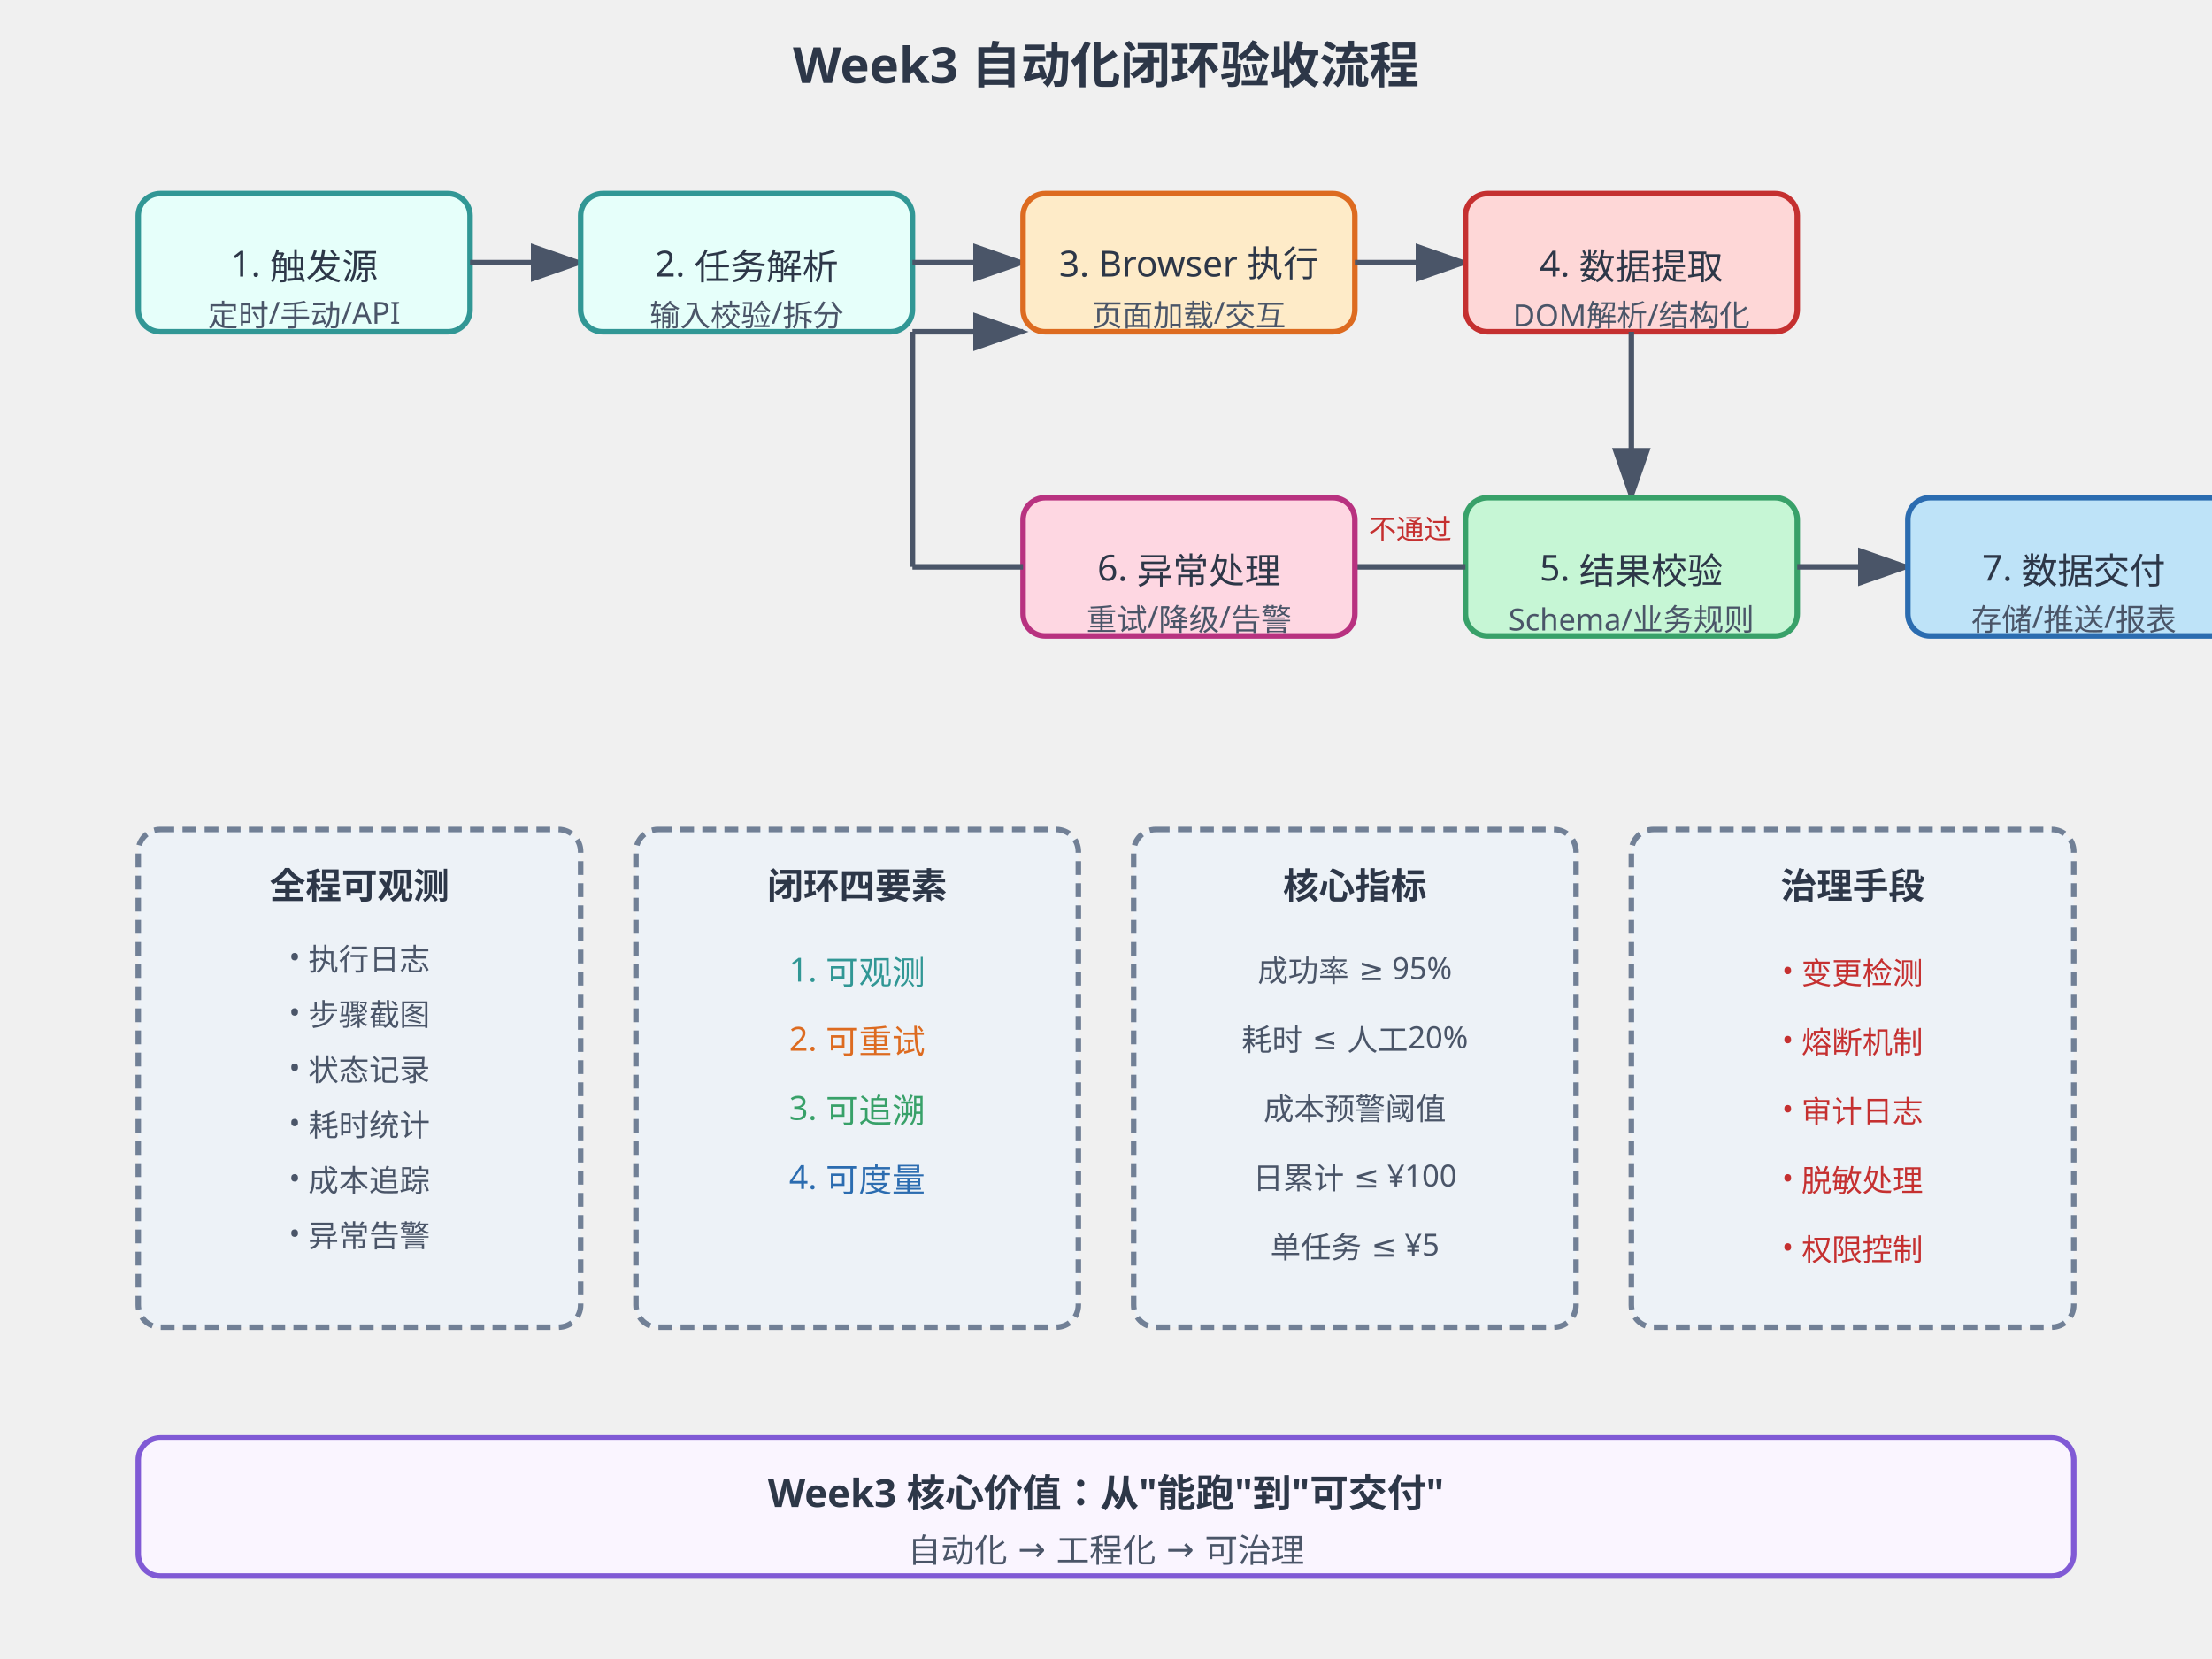
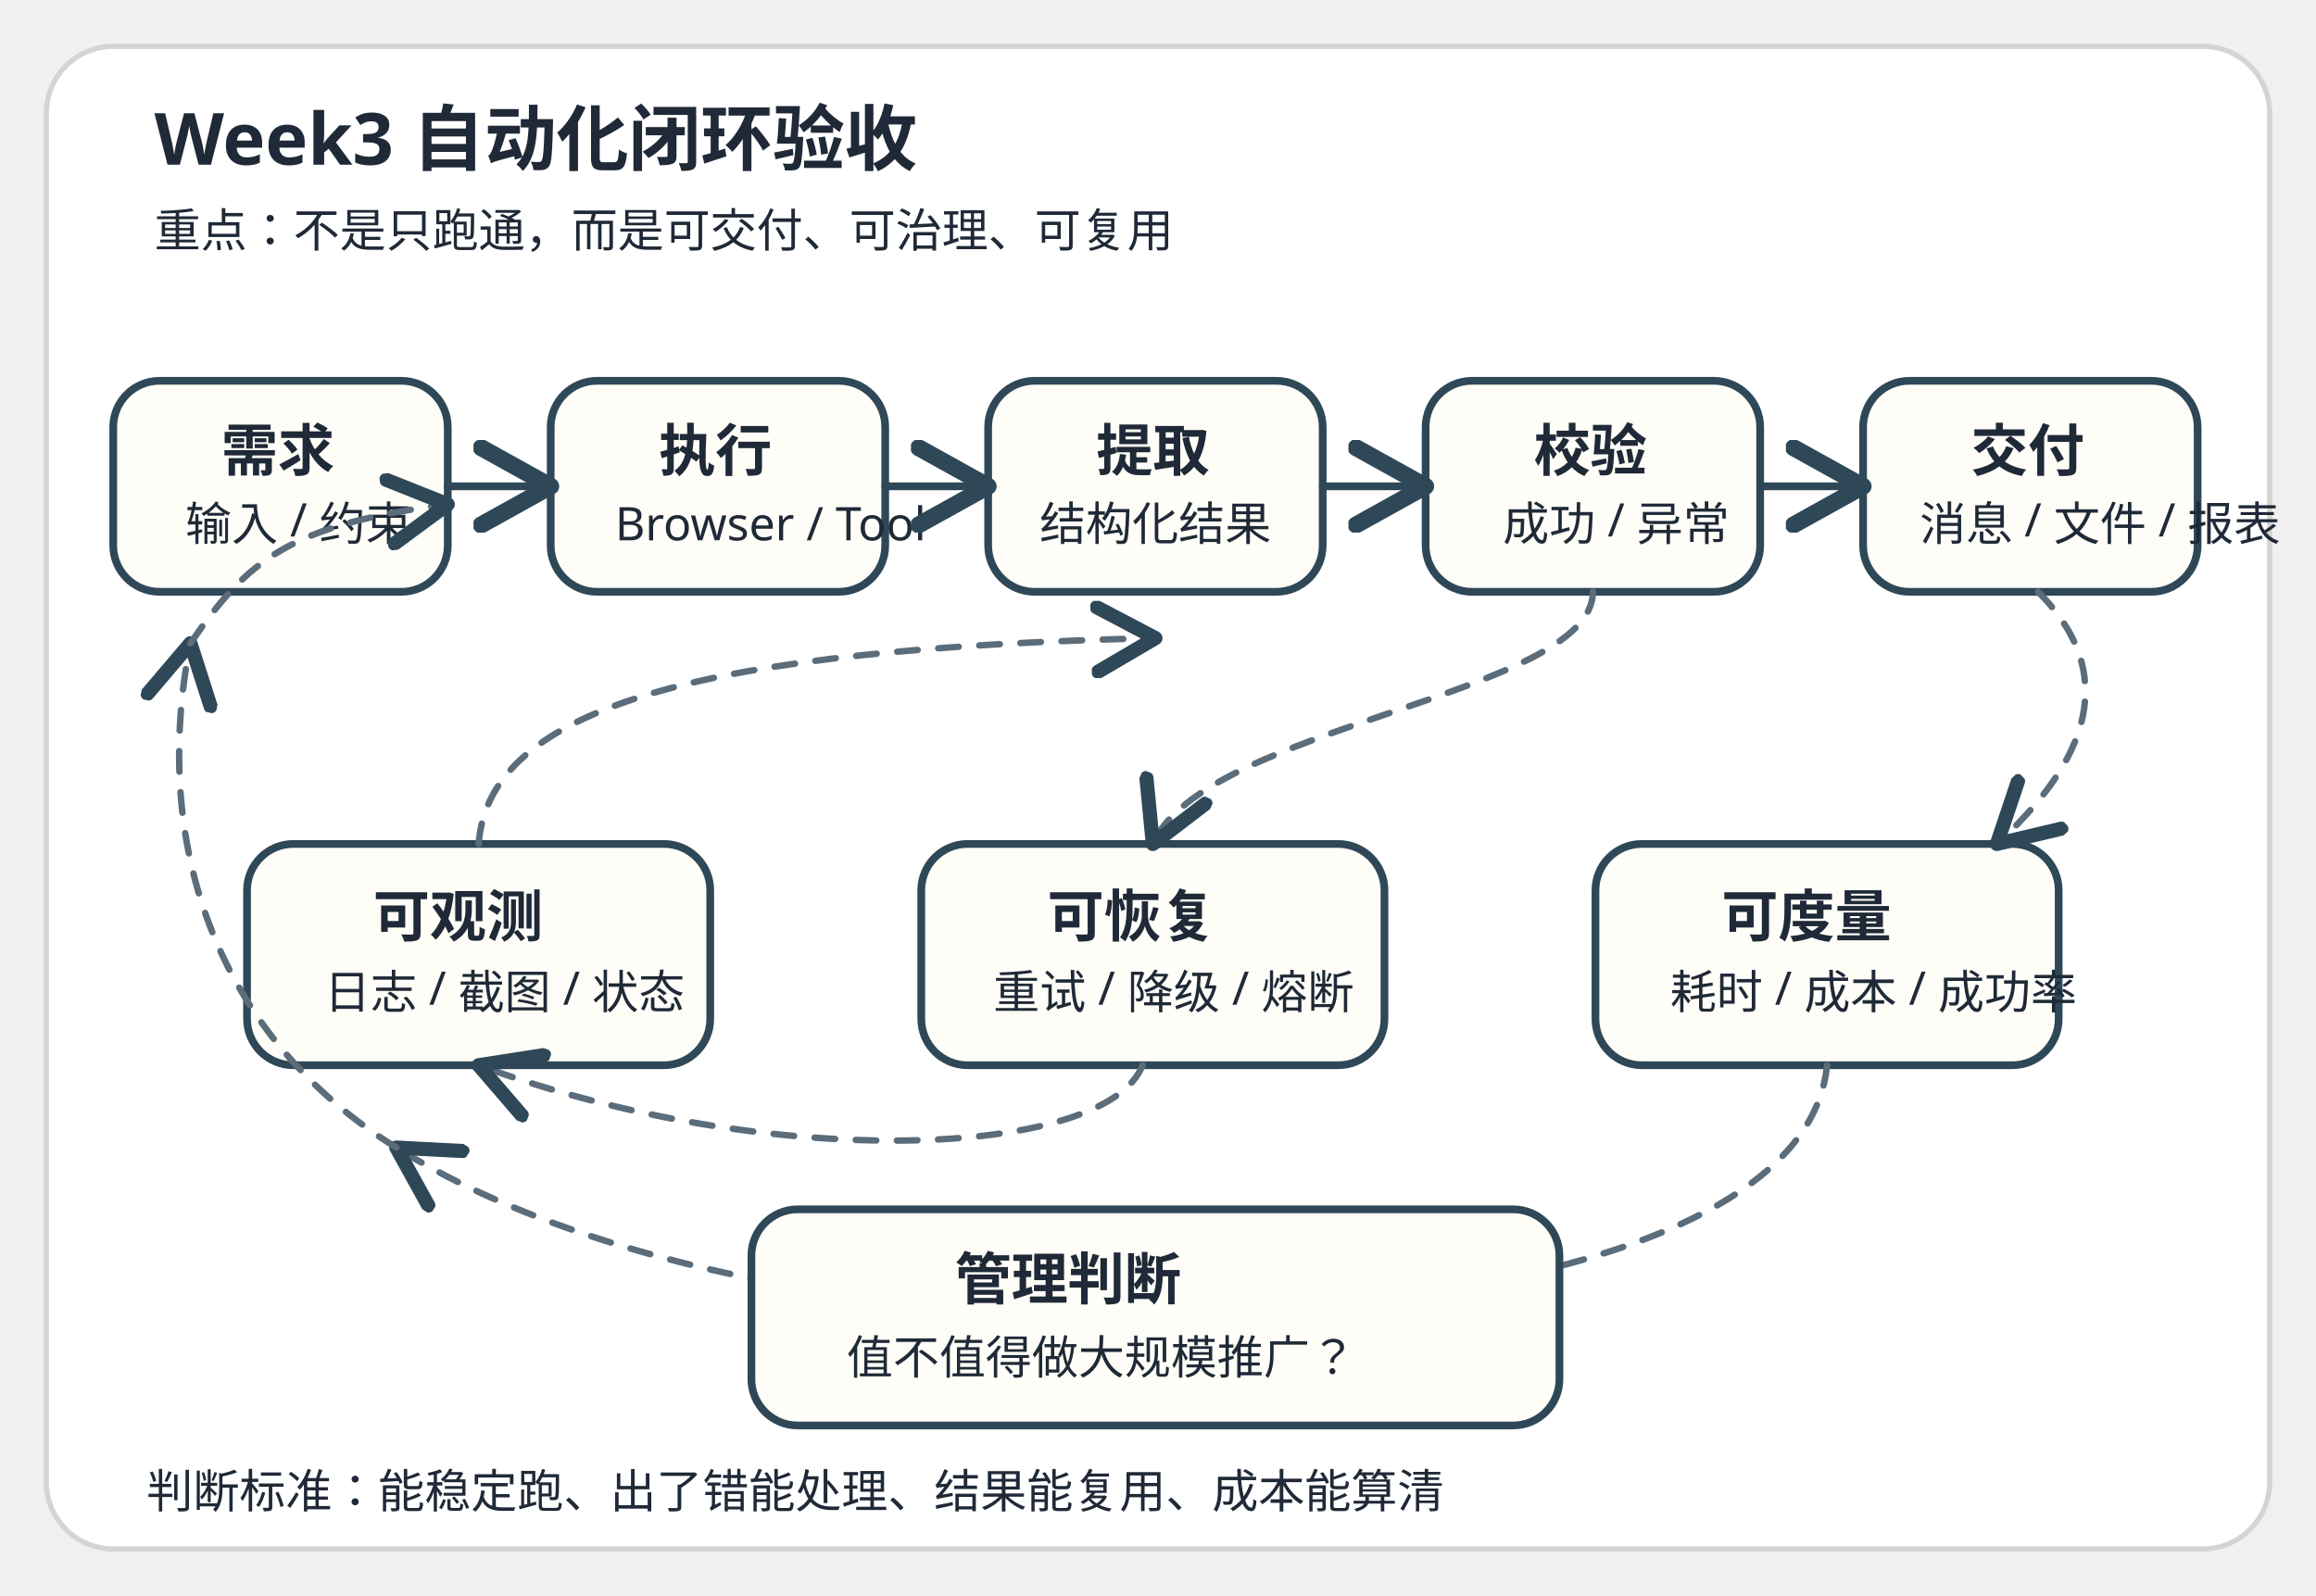
- <svg xmlns="http://www.w3.org/2000/svg" viewBox="0 0 800 600">
+ <svg xmlns="http://www.w3.org/2000/svg" width="900" height="620" viewBox="0 0 900 620">
  <defs>
-     <marker id="arrowhead" markerWidth="10" markerHeight="7" refX="9" refY="3.5" orient="auto">
-       <polygon points="0 0, 10 3.5, 0 7" fill="#4A5568" />
+     <marker id="arrow" markerWidth="12" markerHeight="12" refX="10" refY="6" orient="auto" markerUnits="strokeWidth">
+       <path d="M1,1 L10,6 L1,11" fill="none" stroke="#2F4858" stroke-width="2.2" stroke-linecap="round" stroke-linejoin="round" />
    </marker>
+     <style>
+       .txt{font-family:"HanziPen SC","Hannotate SC","KaiTi","STKaiti","PingFang SC",sans-serif;fill:#1F2937}
+       .title{font-size:28px;font-weight:700}
+       .label{font-size:22px;font-weight:600}
+       .small{font-size:18px}
+       .box{fill:#FFFDF7;stroke:#2F4858;stroke-width:3;stroke-linecap:round;stroke-linejoin:round}
+       .flow{fill:none;stroke:#2F4858;stroke-width:3;stroke-linecap:round;stroke-linejoin:round;marker-end:url(#arrow)}
+       .back{fill:none;stroke:#5B6C7A;stroke-width:2.5;stroke-dasharray:8 8;stroke-linecap:round;stroke-linejoin:round;marker-end:url(#arrow)}
+     </style>
  </defs>
-   <text x="400" y="30" font-family="PingFang SC, sans-serif" font-size="18" font-weight="bold" text-anchor="middle" fill="#2D3748">Week3 自动化闭环验收流程</text>
-   <rect x="50" y="70" width="120" height="50" rx="8" fill="#E6FFFA" stroke="#319795" stroke-width="2" />
-   <text x="110" y="100" font-family="PingFang SC, sans-serif" font-size="13" text-anchor="middle" fill="#2D3748">1. 触发源</text>
-   <text x="110" y="118" font-family="PingFang SC, sans-serif" font-size="11" text-anchor="middle" fill="#4A5568">定时/手动/API</text>
-   <line x1="170" y1="95" x2="210" y2="95" stroke="#4A5568" stroke-width="2" marker-end="url(#arrowhead)" />
-   <rect x="210" y="70" width="120" height="50" rx="8" fill="#E6FFFA" stroke="#319795" stroke-width="2" />
-   <text x="270" y="100" font-family="PingFang SC, sans-serif" font-size="13" text-anchor="middle" fill="#2D3748">2. 任务解析</text>
-   <text x="270" y="118" font-family="PingFang SC, sans-serif" font-size="11" text-anchor="middle" fill="#4A5568">输入校验/拆分</text>
-   <line x1="330" y1="95" x2="370" y2="95" stroke="#4A5568" stroke-width="2" marker-end="url(#arrowhead)" />
-   <rect x="370" y="70" width="120" height="50" rx="8" fill="#FEEBC8" stroke="#DD6B20" stroke-width="2" />
-   <text x="430" y="100" font-family="PingFang SC, sans-serif" font-size="13" text-anchor="middle" fill="#2D3748">3. Browser 执行</text>
-   <text x="430" y="118" font-family="PingFang SC, sans-serif" font-size="11" text-anchor="middle" fill="#4A5568">页面加载/交互</text>
-   <line x1="490" y1="95" x2="530" y2="95" stroke="#4A5568" stroke-width="2" marker-end="url(#arrowhead)" />
-   <rect x="530" y="70" width="120" height="50" rx="8" fill="#FED7D7" stroke="#C53030" stroke-width="2" />
-   <text x="590" y="100" font-family="PingFang SC, sans-serif" font-size="13" text-anchor="middle" fill="#2D3748">4. 数据提取</text>
-   <text x="590" y="118" font-family="PingFang SC, sans-serif" font-size="11" text-anchor="middle" fill="#4A5568">DOM解析/结构化</text>
-   <line x1="590" y1="120" x2="590" y2="180" stroke="#4A5568" stroke-width="2" marker-end="url(#arrowhead)" />
-   <rect x="530" y="180" width="120" height="50" rx="8" fill="#C6F6D5" stroke="#38A169" stroke-width="2" />
-   <text x="590" y="210" font-family="PingFang SC, sans-serif" font-size="13" text-anchor="middle" fill="#2D3748">5. 结果校验</text>
-   <text x="590" y="228" font-family="PingFang SC, sans-serif" font-size="11" text-anchor="middle" fill="#4A5568">Schema/业务规则</text>
-   <line x1="530" y1="205" x2="490" y2="205" stroke="#4A5568" stroke-width="2" />
-   <text x="510" y="195" font-family="PingFang SC, sans-serif" font-size="10" text-anchor="middle" fill="#C53030">不通过</text>
-   <line x1="490" y1="205" x2="430" y2="205" stroke="#4A5568" stroke-width="2" marker-end="url(#arrowhead)" />
-   <rect x="370" y="180" width="120" height="50" rx="8" fill="#FED7E2" stroke="#B83280" stroke-width="2" />
-   <text x="430" y="210" font-family="PingFang SC, sans-serif" font-size="13" text-anchor="middle" fill="#2D3748">6. 异常处理</text>
-   <text x="430" y="228" font-family="PingFang SC, sans-serif" font-size="11" text-anchor="middle" fill="#4A5568">重试/降级/告警</text>
-   <line x1="370" y1="205" x2="330" y2="205" stroke="#4A5568" stroke-width="2" />
-   <line x1="330" y1="205" x2="330" y2="120" stroke="#4A5568" stroke-width="2" />
-   <line x1="330" y1="120" x2="370" y2="120" stroke="#4A5568" stroke-width="2" marker-end="url(#arrowhead)" />
-   <line x1="650" y1="205" x2="690" y2="205" stroke="#4A5568" stroke-width="2" marker-end="url(#arrowhead)" />
-   <rect x="690" y="180" width="120" height="50" rx="8" fill="#BEE3F8" stroke="#2B6CB0" stroke-width="2" />
-   <text x="750" y="210" font-family="PingFang SC, sans-serif" font-size="13" text-anchor="middle" fill="#2D3748">7. 数据交付</text>
-   <text x="750" y="228" font-family="PingFang SC, sans-serif" font-size="11" text-anchor="middle" fill="#4A5568">存储/推送/报表</text>
-   <rect x="50" y="300" width="160" height="180" rx="8" fill="#EDF2F7" stroke="#718096" stroke-width="2" stroke-dasharray="5,3" />
-   <text x="130" y="325" font-family="PingFang SC, sans-serif" font-size="13" font-weight="bold" text-anchor="middle" fill="#2D3748">全程可观测</text>
-   <text x="130" y="350" font-family="PingFang SC, sans-serif" font-size="11" text-anchor="middle" fill="#4A5568">• 执行日志</text>
-   <text x="130" y="370" font-family="PingFang SC, sans-serif" font-size="11" text-anchor="middle" fill="#4A5568">• 步骤截图</text>
-   <text x="130" y="390" font-family="PingFang SC, sans-serif" font-size="11" text-anchor="middle" fill="#4A5568">• 状态记录</text>
-   <text x="130" y="410" font-family="PingFang SC, sans-serif" font-size="11" text-anchor="middle" fill="#4A5568">• 耗时统计</text>
-   <text x="130" y="430" font-family="PingFang SC, sans-serif" font-size="11" text-anchor="middle" fill="#4A5568">• 成本追踪</text>
-   <text x="130" y="450" font-family="PingFang SC, sans-serif" font-size="11" text-anchor="middle" fill="#4A5568">• 异常告警</text>
-   <rect x="230" y="300" width="160" height="180" rx="8" fill="#EDF2F7" stroke="#718096" stroke-width="2" stroke-dasharray="5,3" />
-   <text x="310" y="325" font-family="PingFang SC, sans-serif" font-size="13" font-weight="bold" text-anchor="middle" fill="#2D3748">闭环四要素</text>
-   <text x="310" y="355" font-family="PingFang SC, sans-serif" font-size="12" text-anchor="middle" fill="#319795">1. 可观测</text>
-   <text x="310" y="380" font-family="PingFang SC, sans-serif" font-size="12" text-anchor="middle" fill="#DD6B20">2. 可重试</text>
-   <text x="310" y="405" font-family="PingFang SC, sans-serif" font-size="12" text-anchor="middle" fill="#38A169">3. 可追溯</text>
-   <text x="310" y="430" font-family="PingFang SC, sans-serif" font-size="12" text-anchor="middle" fill="#2B6CB0">4. 可度量</text>
-   <rect x="410" y="300" width="160" height="180" rx="8" fill="#EDF2F7" stroke="#718096" stroke-width="2" stroke-dasharray="5,3" />
-   <text x="490" y="325" font-family="PingFang SC, sans-serif" font-size="13" font-weight="bold" text-anchor="middle" fill="#2D3748">核心指标</text>
-   <text x="490" y="355" font-family="PingFang SC, sans-serif" font-size="11" text-anchor="middle" fill="#4A5568">成功率 ≥ 95%</text>
-   <text x="490" y="380" font-family="PingFang SC, sans-serif" font-size="11" text-anchor="middle" fill="#4A5568">耗时 ≤ 人工20%</text>
-   <text x="490" y="405" font-family="PingFang SC, sans-serif" font-size="11" text-anchor="middle" fill="#4A5568">成本预警阈值</text>
-   <text x="490" y="430" font-family="PingFang SC, sans-serif" font-size="11" text-anchor="middle" fill="#4A5568">日累计 ≤ ¥100</text>
-   <text x="490" y="455" font-family="PingFang SC, sans-serif" font-size="11" text-anchor="middle" fill="#4A5568">单任务 ≤ ¥5</text>
-   <rect x="590" y="300" width="160" height="180" rx="8" fill="#EDF2F7" stroke="#718096" stroke-width="2" stroke-dasharray="5,3" />
-   <text x="670" y="325" font-family="PingFang SC, sans-serif" font-size="13" font-weight="bold" text-anchor="middle" fill="#2D3748">治理手段</text>
-   <text x="670" y="355" font-family="PingFang SC, sans-serif" font-size="11" text-anchor="middle" fill="#C53030">• 变更检测</text>
-   <text x="670" y="380" font-family="PingFang SC, sans-serif" font-size="11" text-anchor="middle" fill="#C53030">• 熔断机制</text>
-   <text x="670" y="405" font-family="PingFang SC, sans-serif" font-size="11" text-anchor="middle" fill="#C53030">• 审计日志</text>
-   <text x="670" y="430" font-family="PingFang SC, sans-serif" font-size="11" text-anchor="middle" fill="#C53030">• 脱敏处理</text>
-   <text x="670" y="455" font-family="PingFang SC, sans-serif" font-size="11" text-anchor="middle" fill="#C53030">• 权限控制</text>
-   <rect x="50" y="520" width="700" height="50" rx="8" fill="#FAF5FF" stroke="#805AD5" stroke-width="2" />
-   <text x="400" y="545" font-family="PingFang SC, sans-serif" font-size="14" font-weight="bold" text-anchor="middle" fill="#2D3748">Week3 核心价值：从"能跑"到"可交付"</text>
-   <text x="400" y="565" font-family="PingFang SC, sans-serif" font-size="12" text-anchor="middle" fill="#4A5568">自动化 → 工程化 → 可治理</text>
+   <rect x="18" y="18" width="864" height="584" rx="26" fill="#FFFFFF" stroke="#D6D3D1" stroke-width="2" />
+   <text x="60" y="64" class="txt title">Week3 自动化闭环验收</text>
+   <text x="60" y="96" class="txt small">重点：不是只跑通，而是可交付、可治理、可复用</text>
+   <rect class="box" x="44" y="148" width="130" height="82" rx="18" />
+   <text x="86" y="183" class="txt label">需求</text>
+   <text x="72" y="210" class="txt small">输入 / 约束</text>
+   <rect class="box" x="214" y="148" width="130" height="82" rx="18" />
+   <text x="256" y="183" class="txt label">执行</text>
+   <text x="239" y="210" class="txt small">Browser / Tool</text>
+   <rect class="box" x="384" y="148" width="130" height="82" rx="18" />
+   <text x="426" y="183" class="txt label">提取</text>
+   <text x="404" y="210" class="txt small">结构化结果</text>
+   <rect class="box" x="554" y="148" width="130" height="82" rx="18" />
+   <text x="596" y="183" class="txt label">校验</text>
+   <text x="584" y="210" class="txt small">成功 / 异常</text>
+   <rect class="box" x="724" y="148" width="130" height="82" rx="18" />
+   <text x="766" y="183" class="txt label">交付</text>
+   <text x="746" y="210" class="txt small">消息 / 文件 / 报表</text>
+   <path class="flow" d="M174 189 C190 189, 198 189, 214 189" />
+   <path class="flow" d="M344 189 C360 189, 368 189, 384 189" />
+   <path class="flow" d="M514 189 C530 189, 538 189, 554 189" />
+   <path class="flow" d="M684 189 C700 189, 708 189, 724 189" />
+   <rect class="box" x="96" y="328" width="180" height="86" rx="18" />
+   <text x="145" y="364" class="txt label">可观测</text>
+   <text x="126" y="392" class="txt small">日志 / 截图 / 状态</text>
+   <rect class="box" x="358" y="328" width="180" height="86" rx="18" />
+   <text x="407" y="364" class="txt label">可恢复</text>
+   <text x="386" y="392" class="txt small">重试 / 降级 / 熔断</text>
+   <rect class="box" x="620" y="328" width="180" height="86" rx="18" />
+   <text x="669" y="364" class="txt label">可度量</text>
+   <text x="649" y="392" class="txt small">耗时 / 成本 / 成功率</text>
+   <path class="back" d="M619 230 C619 270, 468 282, 448 328" />
+   <path class="back" d="M444 414 C430 450, 300 456, 186 414" />
+   <path class="back" d="M186 328 C190 274, 276 252, 449 248" />
+   <path class="back" d="M792 230 C816 254, 822 286, 776 328" />
+   <path class="back" d="M710 414 C706 454, 658 484, 570 500" />
+   <path class="back" d="M570 500 C424 526, 250 506, 154 446" />
+   <path class="back" d="M154 446 C86 404, 58 330, 74 250" />
+   <path class="back" d="M74 250 C96 218, 112 204, 174 196" />
+   <rect class="box" x="292" y="470" width="314" height="84" rx="18" />
+   <text x="371" y="505" class="txt label">管理判断</text>
+   <text x="329" y="534" class="txt small">值不值得做大规模推广？</text>
+   <text x="57" y="586" class="txt small">判断标准：能稳定跑、出了错能处理、结果能复用、成本能算清</text>
</svg>
